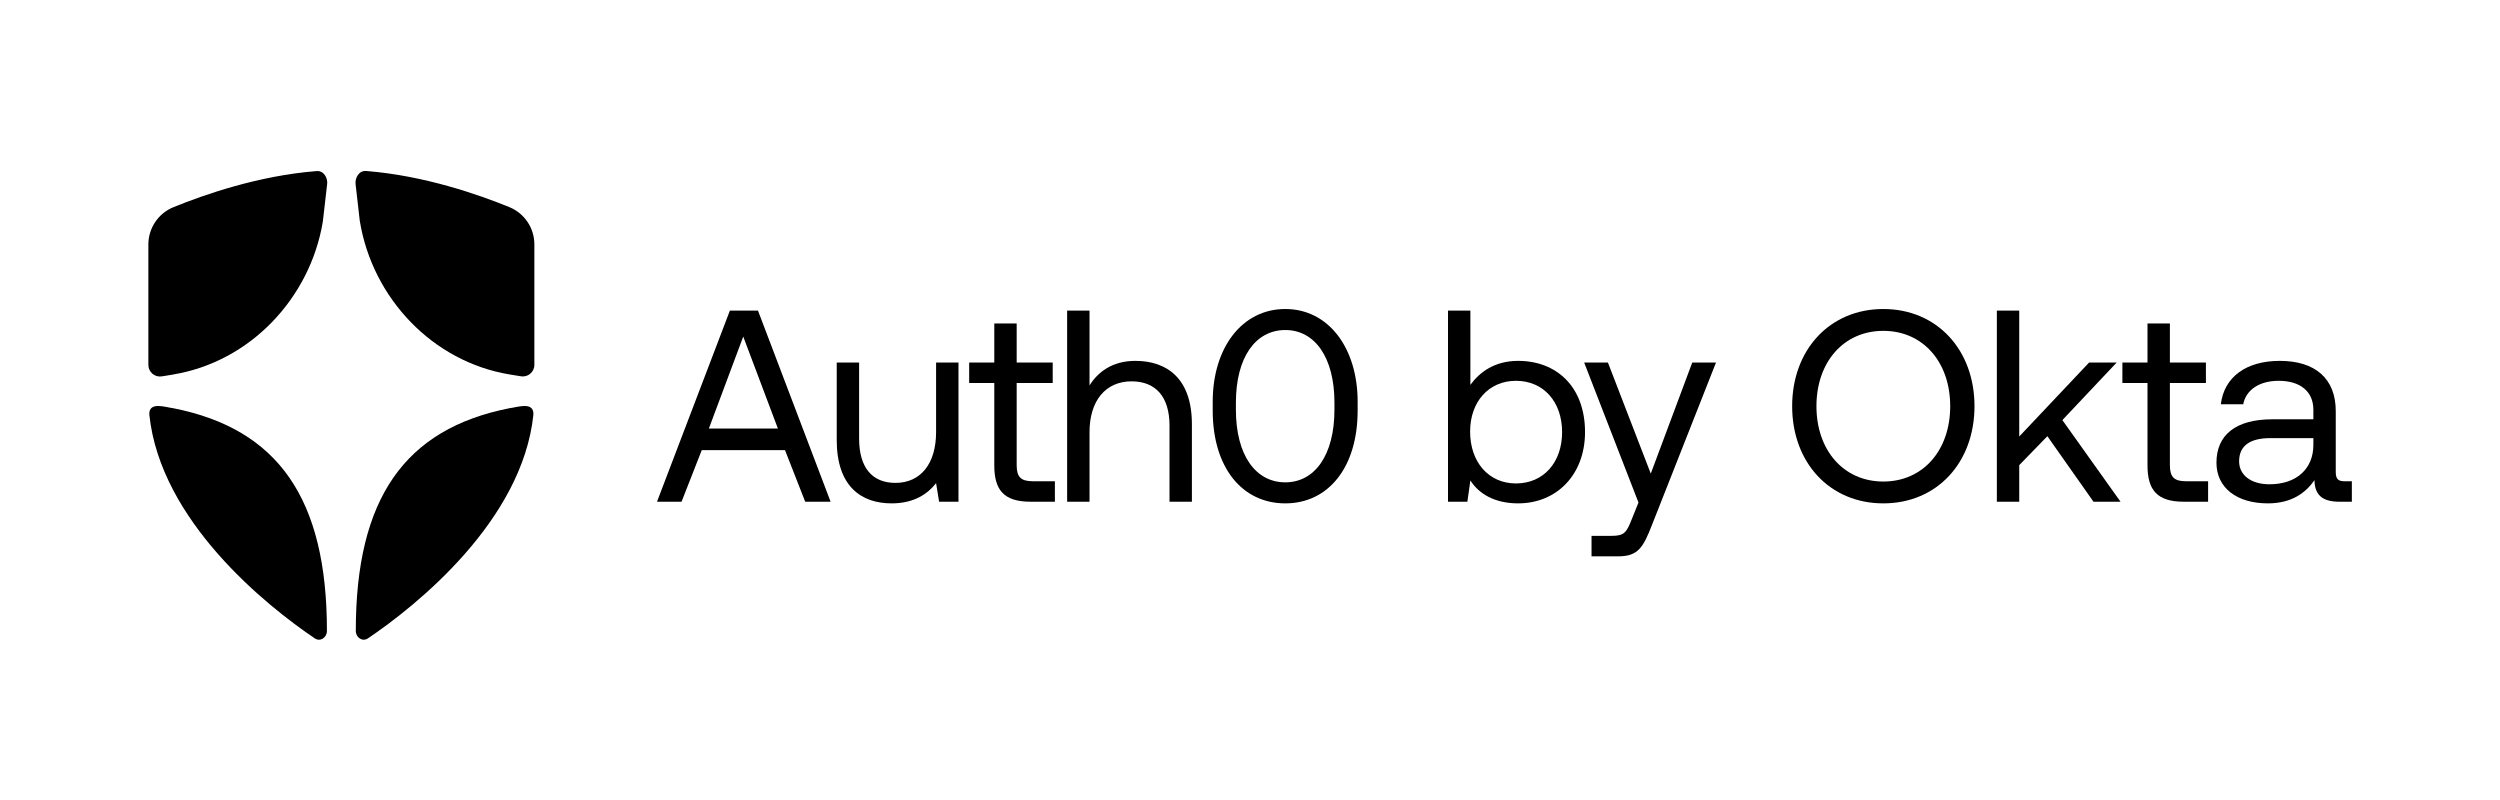
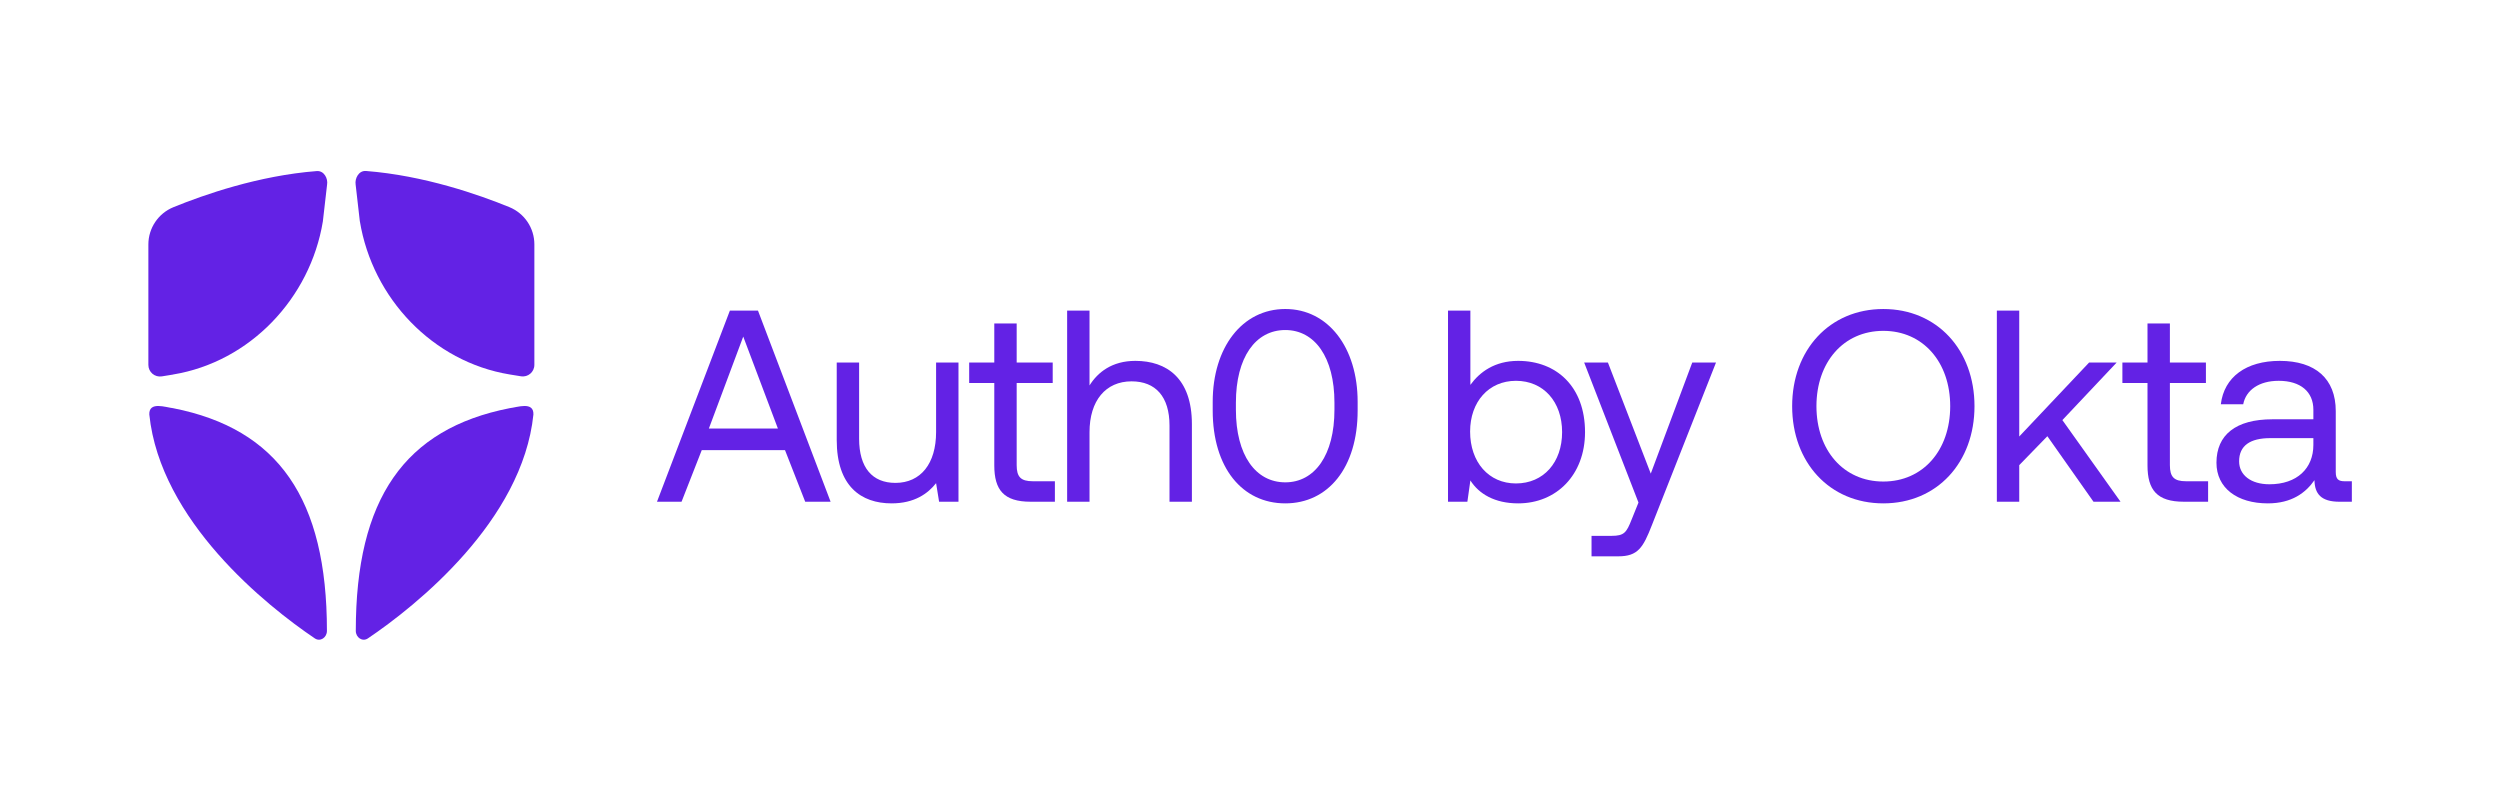
<svg xmlns="http://www.w3.org/2000/svg" width="150" height="48" viewBox="0 0 158 48" fill="none">
-   <path d="M41.522 30.429L46.128 18.352H47.905L52.494 30.429H50.889L49.612 27.168H44.351L43.074 30.429H41.522ZM44.8 25.805H49.164L46.973 19.992L44.8 25.805Z" fill="currentColor" />
-   <path d="M59.161 21.631H60.576V30.43H59.351L59.161 29.256C58.643 29.912 57.798 30.533 56.349 30.533C54.416 30.533 52.881 29.446 52.881 26.531V21.631H54.296V26.444C54.296 28.273 55.124 29.239 56.59 29.239C58.195 29.239 59.161 28.014 59.161 26.03V21.631Z" fill="currentColor" />
-   <path d="M62.839 22.924H61.252V21.63H62.839V19.163H64.254V21.63H66.531V22.924H64.254V28.117C64.254 28.859 64.512 29.135 65.272 29.135H66.669V30.429H65.133C63.443 30.429 62.839 29.687 62.839 28.134V22.924Z" fill="currentColor" />
-   <path d="M75.328 25.529V30.429H73.913V25.616C73.913 23.787 73.033 22.821 71.515 22.821C69.876 22.821 68.858 24.045 68.858 26.029V30.429H67.443V18.352H68.858V23.08C69.376 22.252 70.273 21.527 71.757 21.527C73.723 21.527 75.328 22.614 75.328 25.529Z" fill="currentColor" />
-   <path d="M76.643 24.115C76.643 20.682 78.506 18.249 81.231 18.249C83.94 18.249 85.803 20.682 85.803 24.115V24.667C85.803 28.273 83.94 30.533 81.231 30.533C78.506 30.533 76.643 28.273 76.643 24.667V24.115ZM84.337 24.167C84.337 21.303 83.095 19.578 81.231 19.578C79.351 19.578 78.109 21.303 78.109 24.167V24.615C78.109 27.479 79.351 29.204 81.231 29.204C83.095 29.204 84.337 27.479 84.337 24.615V24.167Z" fill="currentColor" />
-   <path d="M100.174 26.03C100.174 28.721 98.38 30.533 95.947 30.533C94.464 30.533 93.463 29.929 92.928 29.084L92.738 30.429H91.514V18.352H92.928V23.045C93.515 22.234 94.464 21.527 95.947 21.527C98.38 21.527 100.174 23.166 100.174 26.03ZM98.725 26.03C98.725 24.115 97.552 22.787 95.809 22.787C94.084 22.787 92.911 24.115 92.911 25.995C92.911 27.927 94.084 29.274 95.809 29.274C97.552 29.273 98.725 27.945 98.725 26.03Z" fill="currentColor" />
-   <path d="M100.119 21.631H101.62L104.329 28.652L106.951 21.631H108.452L104.398 31.913C103.846 33.328 103.518 33.88 102.276 33.88H100.585V32.586H101.844C102.655 32.586 102.793 32.379 103.121 31.55L103.552 30.481L100.119 21.631Z" fill="currentColor" />
-   <path d="M119.026 30.533C115.627 30.533 113.264 27.946 113.264 24.392C113.264 20.838 115.627 18.25 119.026 18.25C122.425 18.25 124.788 20.838 124.788 24.392C124.788 27.945 122.425 30.533 119.026 30.533ZM119.026 29.153C121.545 29.153 123.253 27.169 123.253 24.391C123.253 21.614 121.545 19.63 119.026 19.63C116.507 19.63 114.799 21.614 114.799 24.391C114.799 27.169 116.507 29.153 119.026 29.153Z" fill="currentColor" />
-   <path d="M126.201 18.352H127.616V26.306L132.033 21.63H133.775L130.342 25.27L134.017 30.429H132.309L129.393 26.288L127.616 28.117V30.429H126.201V18.352H126.201Z" fill="currentColor" />
-   <path d="M135.722 22.924H134.135V21.63H135.722V19.163H137.137V21.63H139.414V22.924H137.137V28.117C137.137 28.859 137.395 29.135 138.155 29.135H139.552V30.429H138.016C136.326 30.429 135.722 29.687 135.722 28.134V22.924Z" fill="currentColor" />
-   <path d="M148.637 29.136V30.43H147.861C146.688 30.43 146.291 29.929 146.274 29.067C145.722 29.86 144.842 30.533 143.324 30.533C141.391 30.533 140.08 29.567 140.08 27.963C140.08 26.203 141.305 25.219 143.617 25.219H146.205V24.616C146.205 23.477 145.394 22.787 144.014 22.787C142.772 22.787 141.943 23.374 141.771 24.271H140.356C140.563 22.545 141.961 21.527 144.083 21.527C146.326 21.527 147.62 22.649 147.62 24.702V28.549C147.62 29.015 147.792 29.136 148.189 29.136L148.637 29.136ZM146.205 26.41H143.479C142.22 26.41 141.512 26.876 141.512 27.876C141.512 28.739 142.254 29.326 143.427 29.326C145.187 29.326 146.205 28.308 146.205 26.841V26.41H146.205Z" fill="currentColor" />
-   <path d="M10.942 22.388C15.799 21.588 19.604 17.572 20.404 12.718L20.672 10.383C20.737 10.011 20.487 9.496 20.017 9.532C16.346 9.817 12.887 11.028 10.957 11.816C10.002 12.206 9.377 13.137 9.377 14.169V21.784C9.377 22.236 9.781 22.578 10.228 22.507L10.942 22.391V22.388Z" fill="currentColor" />
-   <path d="M22.745 12.715C23.546 17.573 27.35 21.585 32.208 22.385L32.922 22.501C33.368 22.576 33.772 22.231 33.772 21.779V14.164C33.772 13.131 33.148 12.203 32.193 11.811C30.265 11.022 26.803 9.812 23.132 9.526C22.662 9.49 22.418 10.011 22.475 10.377L22.742 12.712L22.745 12.715Z" fill="currentColor" />
-   <path d="M32.204 24.518C25.568 25.827 22.486 30.238 22.486 38.591C22.486 39.011 22.903 39.299 23.251 39.067C26.303 37.008 33.019 31.636 33.712 24.914C33.739 24.066 32.68 24.465 32.204 24.518Z" fill="currentColor" />
-   <path d="M10.944 24.518C17.58 25.827 20.662 30.238 20.662 38.591C20.662 39.011 20.245 39.299 19.898 39.067C16.846 37.009 10.129 31.636 9.436 24.914C9.409 24.066 10.468 24.465 10.944 24.518Z" fill="currentColor" />
+   <path d="M41.522 30.429L46.128 18.352H47.905L52.494 30.429H50.889L49.612 27.168H44.351L43.074 30.429H41.522ZM44.8 25.805H49.164L46.973 19.992L44.8 25.805Z" fill="#6322E5" />
+   <path d="M59.161 21.631H60.576V30.43H59.351L59.161 29.256C58.643 29.912 57.798 30.533 56.349 30.533C54.416 30.533 52.881 29.446 52.881 26.531V21.631H54.296V26.444C54.296 28.273 55.124 29.239 56.59 29.239C58.195 29.239 59.161 28.014 59.161 26.03V21.631Z" fill="#6322E5" />
+   <path d="M62.839 22.924H61.252V21.63H62.839V19.163H64.254V21.63H66.531V22.924H64.254V28.117C64.254 28.859 64.512 29.135 65.272 29.135H66.669V30.429H65.133C63.443 30.429 62.839 29.687 62.839 28.134V22.924Z" fill="#6322E5" />
+   <path d="M75.328 25.529V30.429H73.913V25.616C73.913 23.787 73.033 22.821 71.515 22.821C69.876 22.821 68.858 24.045 68.858 26.029V30.429H67.443V18.352H68.858V23.08C69.376 22.252 70.273 21.527 71.757 21.527C73.723 21.527 75.328 22.614 75.328 25.529Z" fill="#6322E5" />
+   <path d="M76.643 24.115C76.643 20.682 78.506 18.249 81.231 18.249C83.94 18.249 85.803 20.682 85.803 24.115V24.667C85.803 28.273 83.94 30.533 81.231 30.533C78.506 30.533 76.643 28.273 76.643 24.667V24.115ZM84.337 24.167C84.337 21.303 83.095 19.578 81.231 19.578C79.351 19.578 78.109 21.303 78.109 24.167V24.615C78.109 27.479 79.351 29.204 81.231 29.204C83.095 29.204 84.337 27.479 84.337 24.615V24.167Z" fill="#6322E5" />
+   <path d="M100.174 26.03C100.174 28.721 98.38 30.533 95.947 30.533C94.464 30.533 93.463 29.929 92.928 29.084L92.738 30.429H91.514V18.352H92.928V23.045C93.515 22.234 94.464 21.527 95.947 21.527C98.38 21.527 100.174 23.166 100.174 26.03ZM98.725 26.03C98.725 24.115 97.552 22.787 95.809 22.787C94.084 22.787 92.911 24.115 92.911 25.995C92.911 27.927 94.084 29.274 95.809 29.274C97.552 29.273 98.725 27.945 98.725 26.03Z" fill="#6322E5" />
+   <path d="M100.119 21.631H101.62L104.329 28.652L106.951 21.631H108.452L104.398 31.913C103.846 33.328 103.518 33.88 102.276 33.88H100.585V32.586H101.844C102.655 32.586 102.793 32.379 103.121 31.55L103.552 30.481L100.119 21.631Z" fill="#6322E5" />
+   <path d="M119.026 30.533C115.627 30.533 113.264 27.946 113.264 24.392C113.264 20.838 115.627 18.25 119.026 18.25C122.425 18.25 124.788 20.838 124.788 24.392C124.788 27.945 122.425 30.533 119.026 30.533ZM119.026 29.153C121.545 29.153 123.253 27.169 123.253 24.391C123.253 21.614 121.545 19.63 119.026 19.63C116.507 19.63 114.799 21.614 114.799 24.391C114.799 27.169 116.507 29.153 119.026 29.153Z" fill="#6322E5" />
+   <path d="M126.201 18.352H127.616V26.306L132.033 21.63H133.775L130.342 25.27L134.017 30.429H132.309L129.393 26.288L127.616 28.117V30.429H126.201V18.352H126.201Z" fill="#6322E5" />
+   <path d="M135.722 22.924H134.135V21.63H135.722V19.163H137.137V21.63H139.414V22.924H137.137V28.117C137.137 28.859 137.395 29.135 138.155 29.135H139.552V30.429H138.016C136.326 30.429 135.722 29.687 135.722 28.134V22.924Z" fill="#6322E5" />
+   <path d="M148.637 29.136V30.43H147.861C146.688 30.43 146.291 29.929 146.274 29.067C145.722 29.86 144.842 30.533 143.324 30.533C141.391 30.533 140.08 29.567 140.08 27.963C140.08 26.203 141.305 25.219 143.617 25.219H146.205V24.616C146.205 23.477 145.394 22.787 144.014 22.787C142.772 22.787 141.943 23.374 141.771 24.271H140.356C140.563 22.545 141.961 21.527 144.083 21.527C146.326 21.527 147.62 22.649 147.62 24.702V28.549C147.62 29.015 147.792 29.136 148.189 29.136L148.637 29.136ZM146.205 26.41H143.479C142.22 26.41 141.512 26.876 141.512 27.876C141.512 28.739 142.254 29.326 143.427 29.326C145.187 29.326 146.205 28.308 146.205 26.841V26.41H146.205Z" fill="#6322E5" />
+   <path d="M10.942 22.388C15.799 21.588 19.604 17.572 20.404 12.718L20.672 10.383C20.737 10.011 20.487 9.496 20.017 9.532C16.346 9.817 12.887 11.028 10.957 11.816C10.002 12.206 9.377 13.137 9.377 14.169V21.784C9.377 22.236 9.781 22.578 10.228 22.507L10.942 22.391V22.388Z" fill="#6322E5" />
+   <path d="M22.745 12.715C23.546 17.573 27.35 21.585 32.208 22.385L32.922 22.501C33.368 22.576 33.772 22.231 33.772 21.779V14.164C33.772 13.131 33.148 12.203 32.193 11.811C30.265 11.022 26.803 9.812 23.132 9.526C22.662 9.49 22.418 10.011 22.475 10.377L22.742 12.712L22.745 12.715Z" fill="#6322E5" />
+   <path d="M32.204 24.518C25.568 25.827 22.486 30.238 22.486 38.591C22.486 39.011 22.903 39.299 23.251 39.067C26.303 37.008 33.019 31.636 33.712 24.914C33.739 24.066 32.68 24.465 32.204 24.518Z" fill="#6322E5" />
+   <path d="M10.944 24.518C17.58 25.827 20.662 30.238 20.662 38.591C20.662 39.011 20.245 39.299 19.898 39.067C16.846 37.009 10.129 31.636 9.436 24.914C9.409 24.066 10.468 24.465 10.944 24.518Z" fill="#6322E5" />
</svg>
